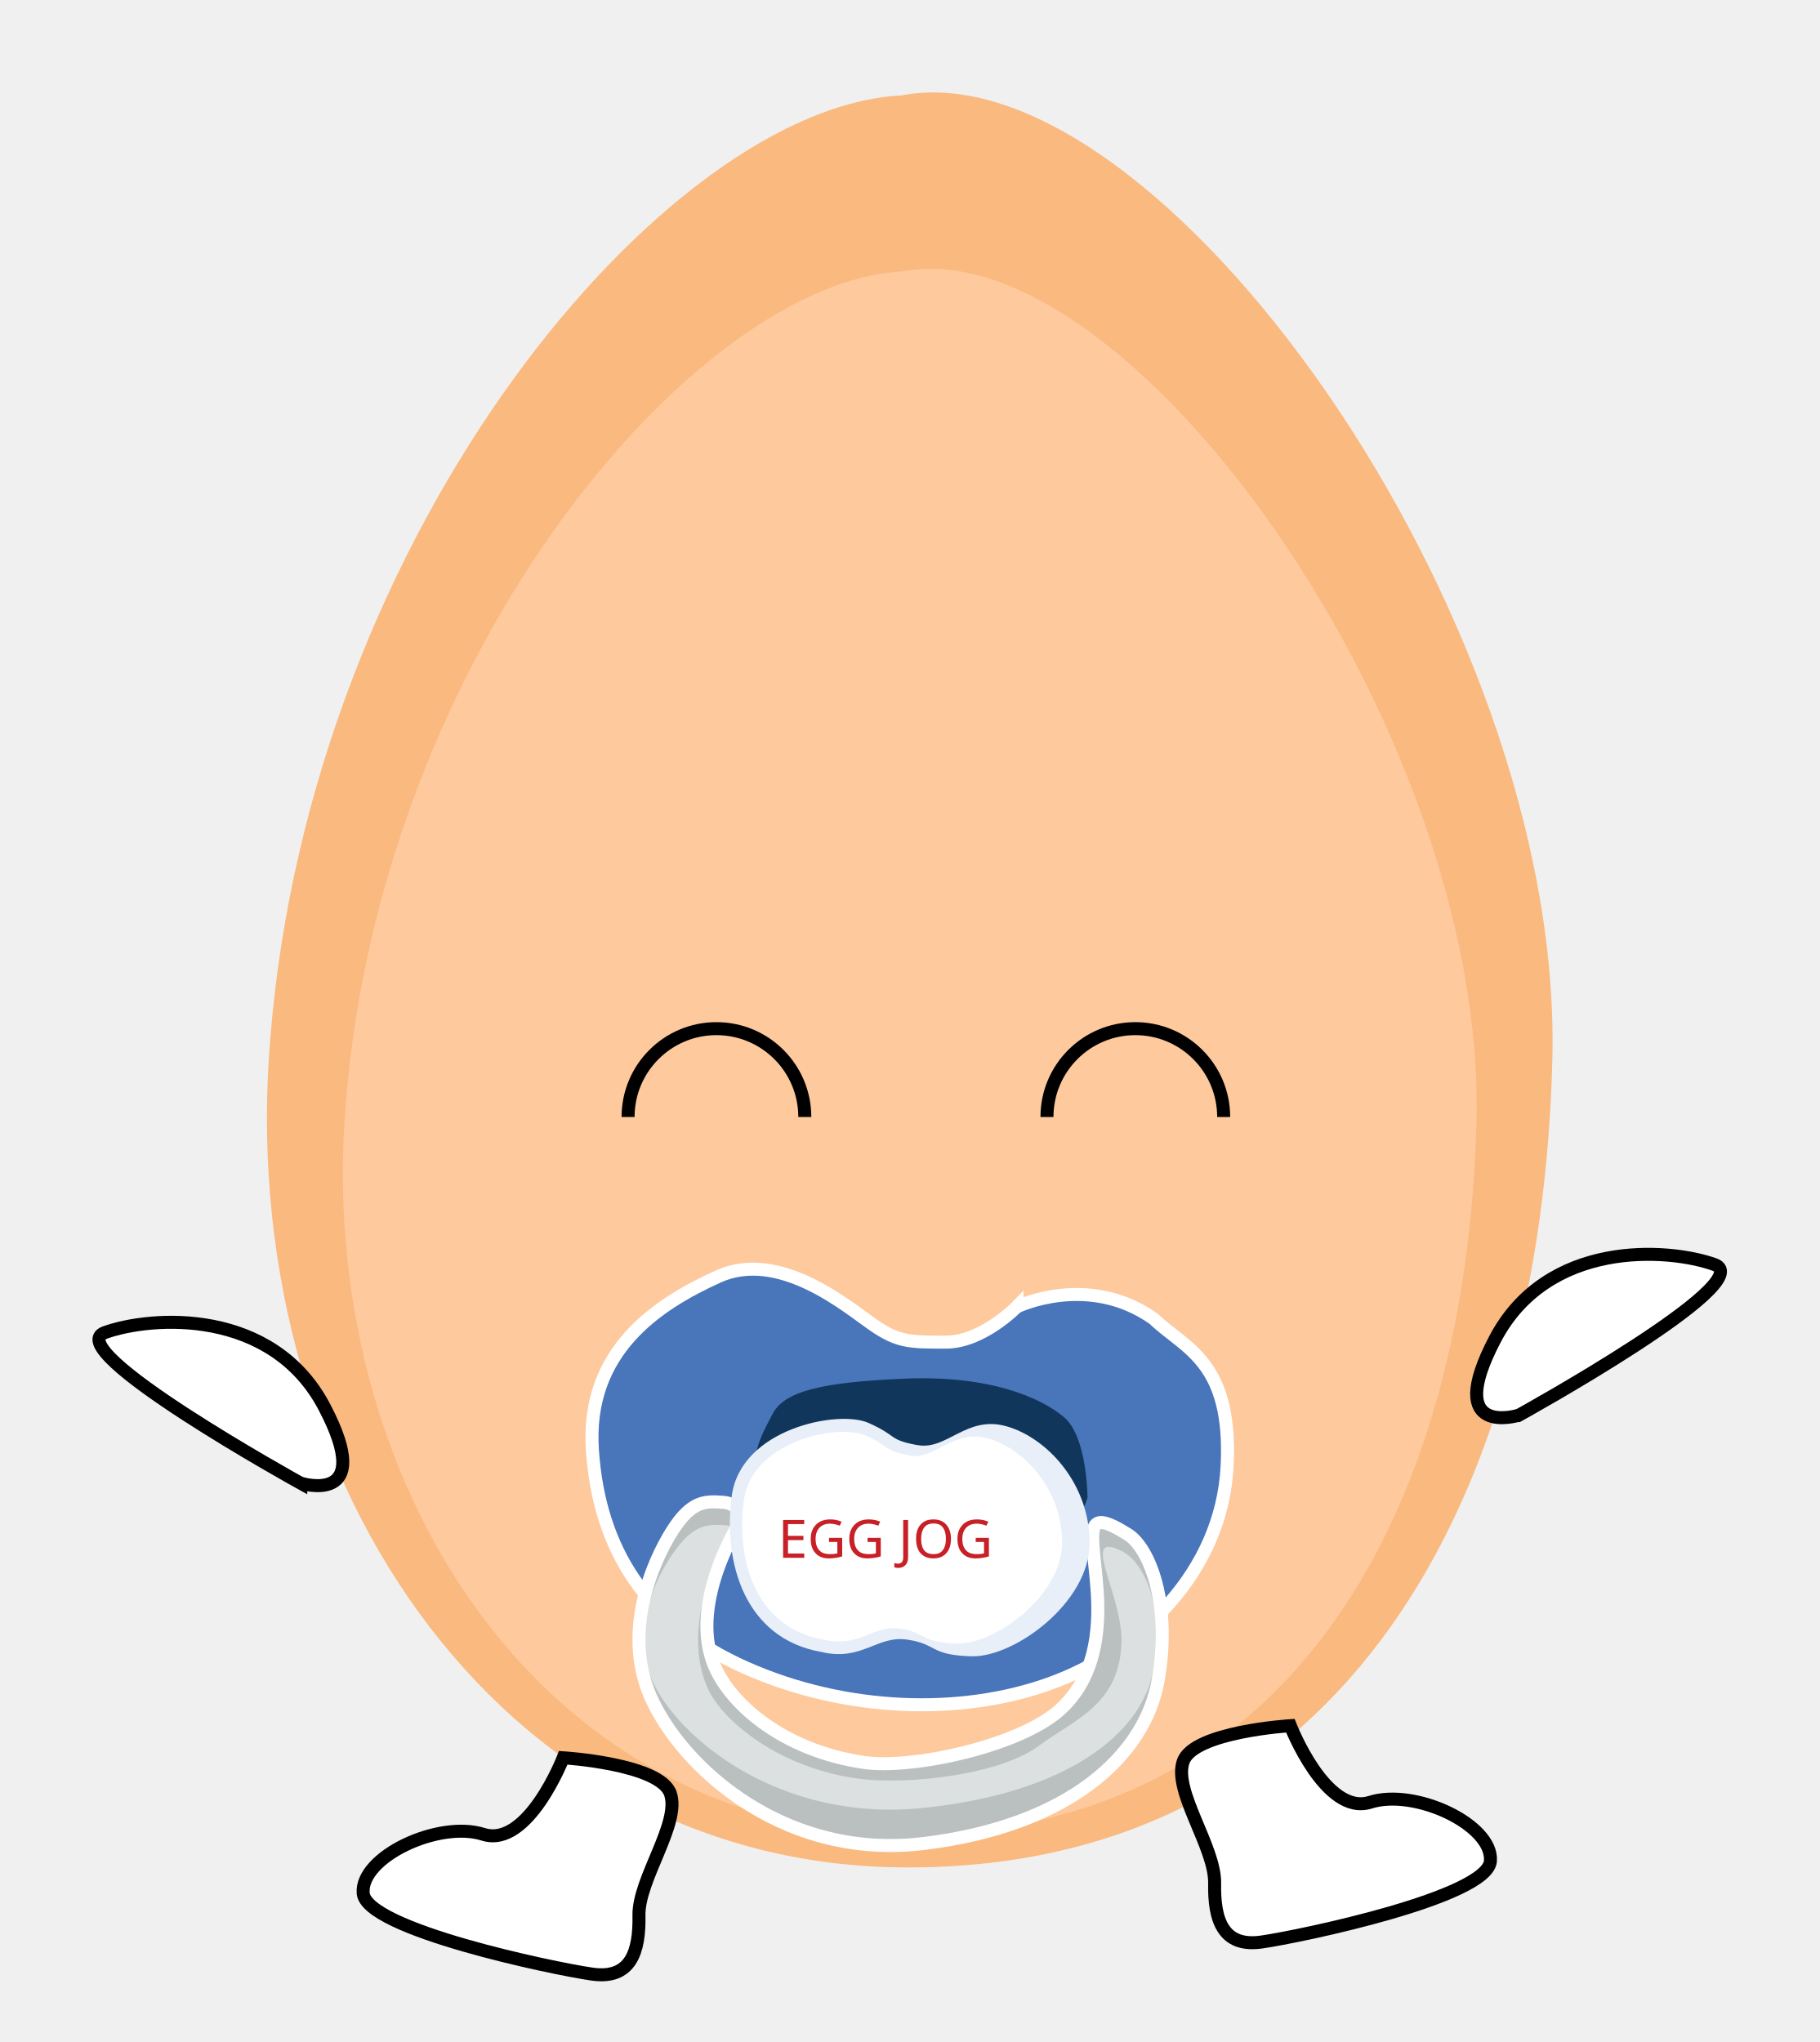
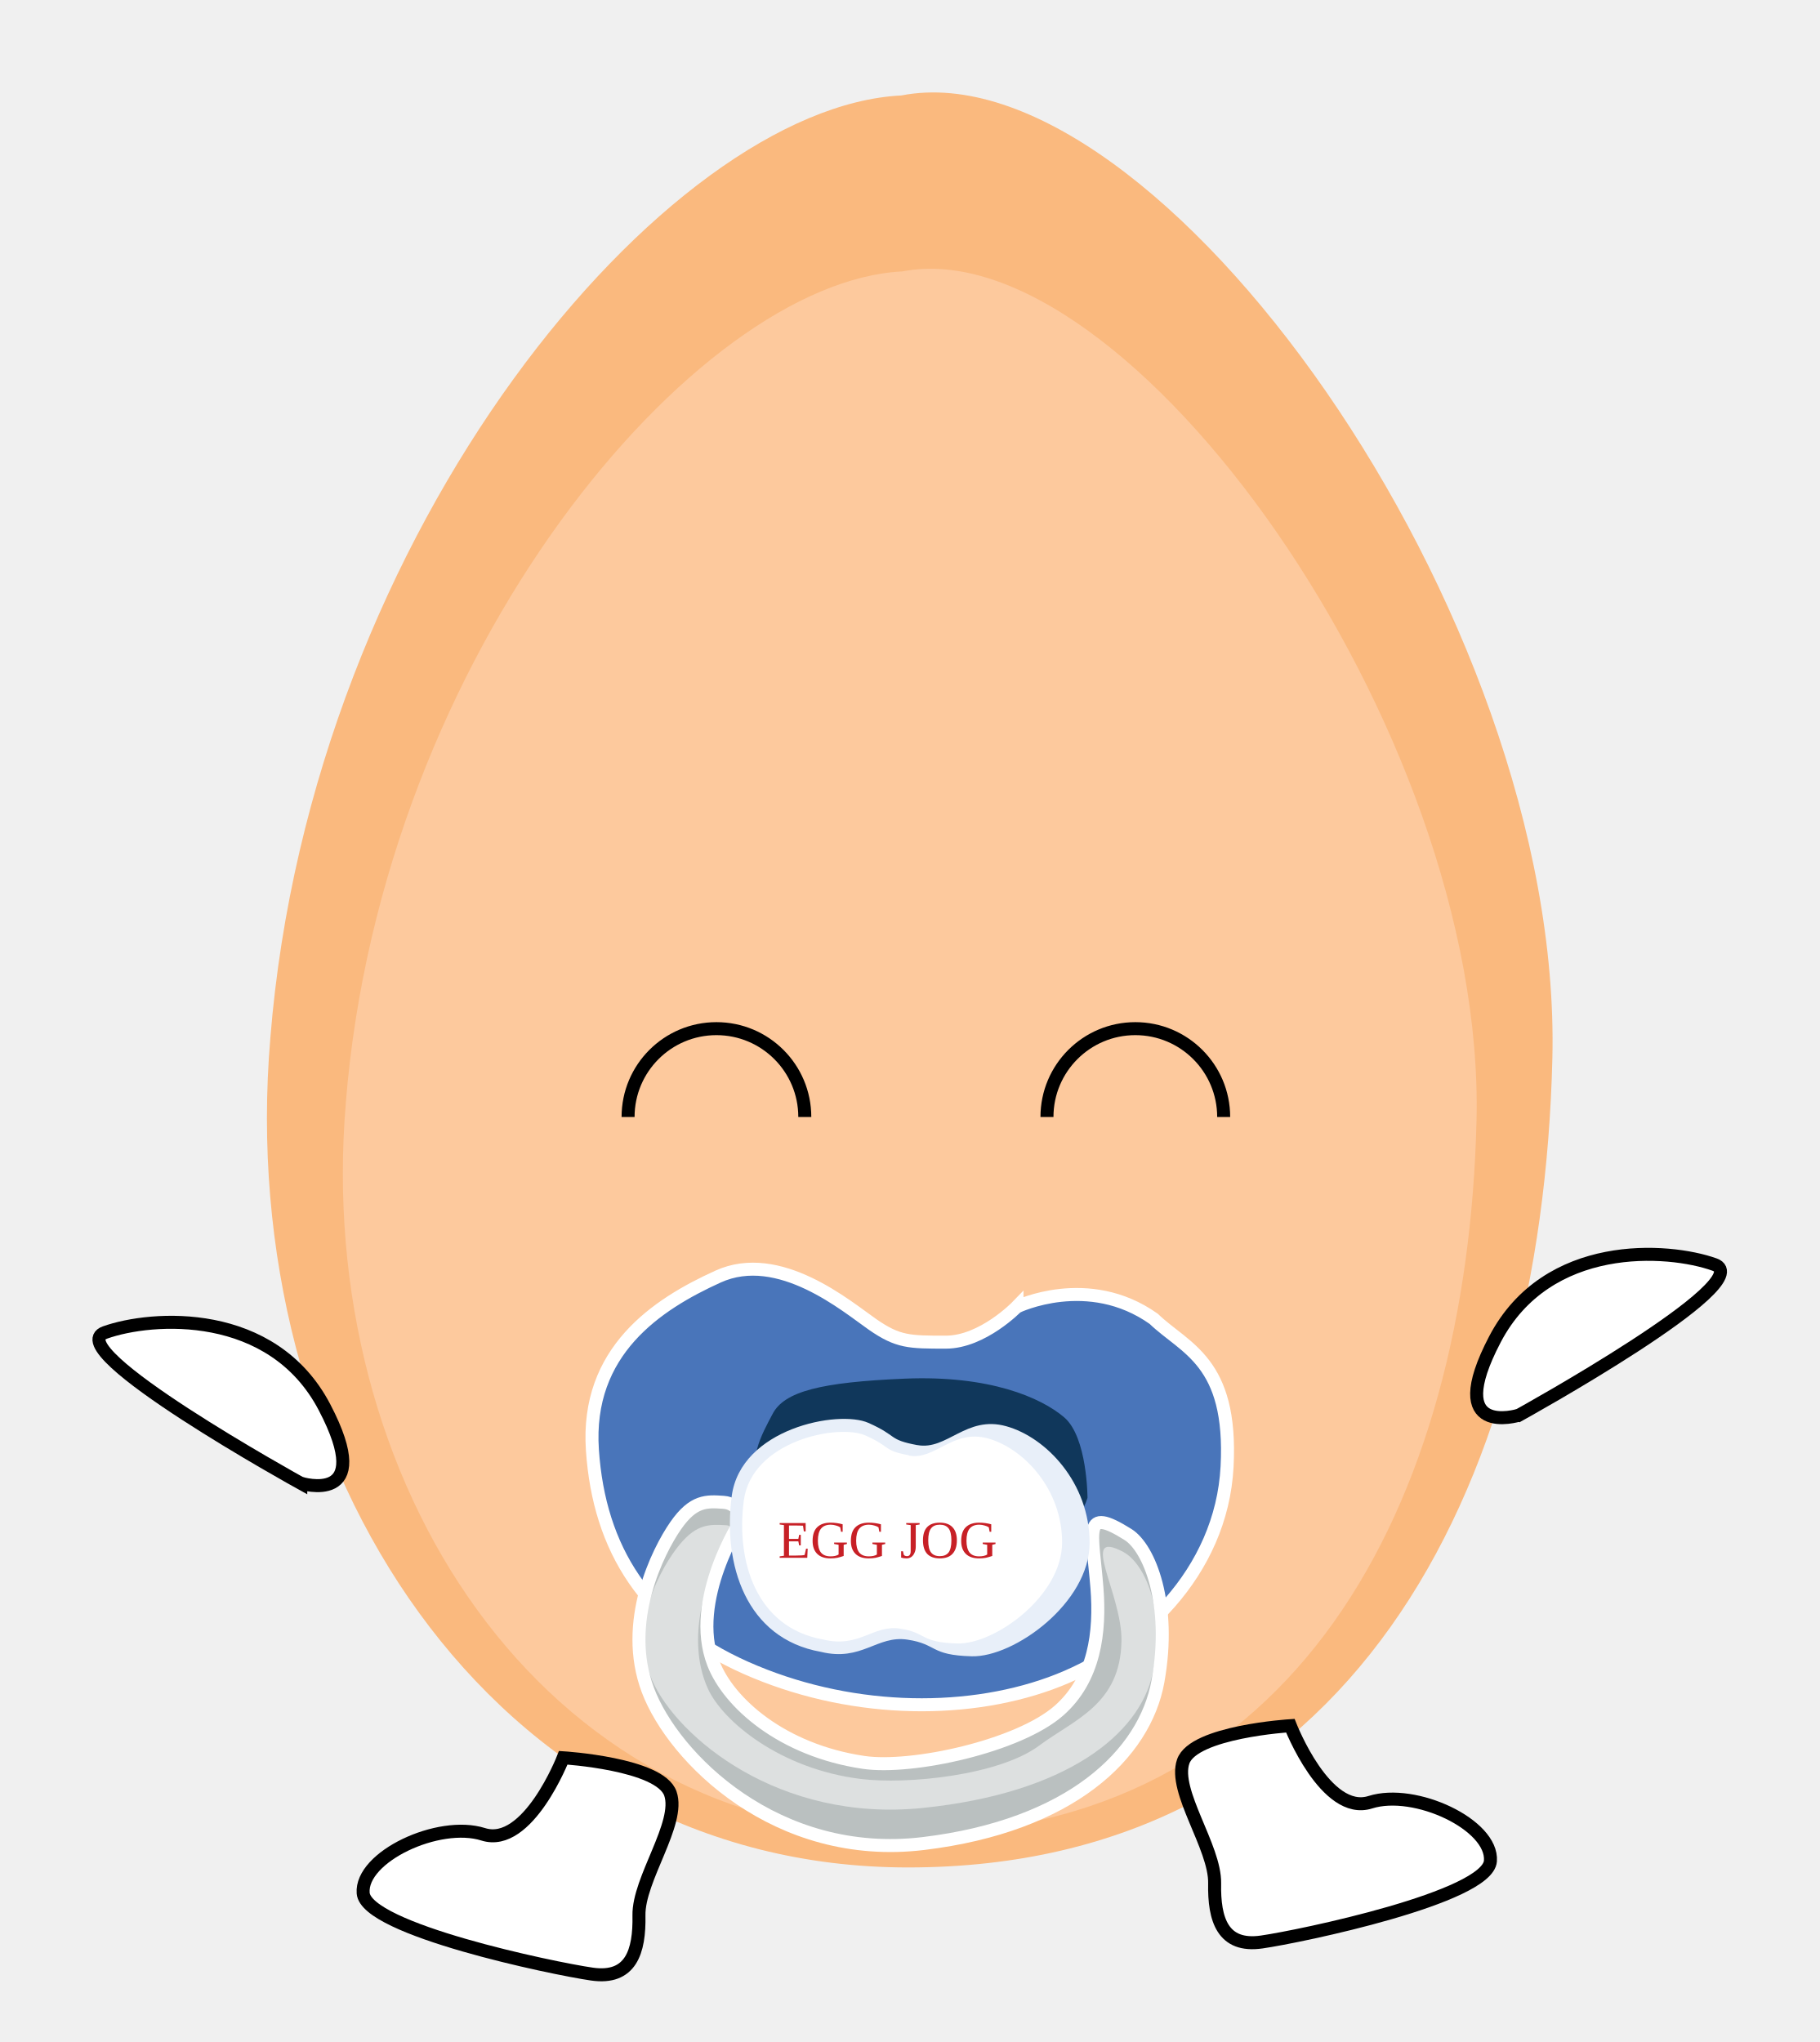
<svg xmlns="http://www.w3.org/2000/svg" xml:space="preserve" height="157.14px" viewBox="0 0 140 157.143" width="140px" version="1.1" y="0px" x="0px" enable-background="new 0 0 140 157.143">
  <path d="m20.799 79.901c3.161-39.472 30.581-71.67 48.555-72.555 19.552-3.798 50.919 39.894 50.097 74.1-0.809 33.67-15.877 62.264-49.582 62.264-32.088 0-51.862-30.95-49.069-63.809z" fill="#FAB97E" />
  <path d="m26.607 84.878c2.788-34.813 26.971-63.21 42.823-63.991 17.245-3.35 44.909 35.185 44.184 65.352-0.713 29.697-14.004 54.916-43.73 54.916-28.296 0-45.736-27.3-43.273-56.282z" fill="#FDC99D" />
  <path stroke="#fff" stroke-miterlimit="10" d="m78.255 100.55s-2.65 2.736-5.474 2.736c-2.822 0-3.677 0-5.645-1.367-1.967-1.369-7.184-5.816-11.888-3.678-4.704 2.137-10.178 5.73-9.665 13.342s4.105 13.342 11.803 16.764c7.697 3.42 16.593 3.678 23.435 1.197s13.172-8.553 13.599-16.678c0.428-8.125-3.249-9.066-5.645-11.375-5.046-3.579-10.52-0.93-10.52-0.93z" fill="#4975BA" />
  <path stroke="#fff" stroke-miterlimit="10" d="m57.038 116.98s-0.086-1.283-1.369-1.369-2.309-0.172-3.678 1.797c-1.369 1.967-4.105 7.439-2.138 12.658 1.967 5.217 9.921 13.17 21.21 11.803 11.291-1.369 17.021-6.844 18.039-12.488 1.074-5.963-0.67-10.262-2.301-11.289-3.551-2.232-2.738-0.256-2.395 4.105 0.268 3.41-0.172 7.014-2.908 9.432-3.115 2.752-11.333 4.549-15.053 3.996-6.3-0.936-10.378-4.6-11.546-7.611-1.892-4.89 2.139-11.04 2.139-11.04z" fill="#BAC0C0" />
  <path opacity=".5" d="m54.735 121.16s2.426-3.713 1.167-3.785c-1.258-0.07-2.265-0.141-3.607 1.488-1.341 1.631-4.026 6.166-2.097 10.49 1.93 4.322 9.73 10.912 20.803 9.779 11.071-1.135 16.691-5.67 17.689-10.348 1.054-4.941-0.656-8.504-2.256-9.354-3.482-1.852-0.076 3.232-0.14 6.861-0.085 4.898-3.646 6.035-6.329 8.039-3.056 2.281-10.122 3.023-13.77 2.566-6.179-0.775-10.571-4.432-11.717-6.928-1.856-4.05 0.257-8.82 0.257-8.82z" fill="#fff" />
  <path d="m83.68 115.28s0-4.684-1.801-6.214-5.763-3.242-12.247-2.972c-6.483 0.271-9.275 0.99-10.176 2.702-0.9 1.711-1.98 3.527-0.99 6.086 0.99 2.558 8.014 5.53 13.238 5.53 5.123-0.01 10.806-1.36 11.976-5.14z" fill="#10375B" />
  <path d="m70.585 111.21c-2.289-0.428-1.454-0.686-3.763-1.711-2.31-1.027-9.835 0.428-10.52 5.645s1.07 10.947 6.864 11.975c3.143 0.77 4.309-1.291 6.649-0.941s1.711 1.199 4.961 1.283c3.25 0.086 9.066-4.105 9.066-8.725 0-4.617-3.336-8.125-6.416-8.98-3.077-0.86-4.552 1.88-6.841 1.45z" fill="#E8EFF9" />
  <path d="m69.935 111.99c-2.036-0.381-1.293-0.609-3.348-1.525-2.054-0.914-8.748 0.381-9.357 5.031s0.952 9.758 6.105 10.672c2.795 0.688 3.833-1.148 5.914-0.838 2.082 0.311 1.522 1.068 4.413 1.145 2.891 0.074 8.064-3.66 8.064-7.775 0-4.117-2.968-7.242-5.707-8.006-2.737-0.74-4.047 1.7-6.084 1.32z" fill="#fff" />
-   <text font-size="4.075" font-family="'Kalinga-Bold'" transform="translate(59.867 119.88)" fill="#C72026">EGG JOG</text>
+   <text font-size="4.075" transform="translate(59.867 119.88)" fill="#C72026">EGG JOG</text>
  <path stroke="#000" stroke-miterlimit="10" d="m48.328 85.958c0-3.754 3.044-6.798 6.799-6.798s6.799 3.044 6.799 6.798" fill="none" />
  <path stroke="#000" stroke-miterlimit="10" d="m80.561 85.958c0-3.754 3.044-6.798 6.799-6.798s6.798 3.044 6.798 6.798" fill="none" />
  <path stroke="#000" stroke-miterlimit="10" d="m116.86 108.91s-5.842 1.822-1.826-5.848c4.015-7.67 13.289-7.035 16.893-5.748s-15.06 11.598-15.06 11.598z" fill="#fff" />
  <path stroke="#000" stroke-miterlimit="10" d="m23.141 114.14s5.842 1.822 1.826-5.847c-4.015-7.671-13.29-7.036-16.893-5.748-3.604 1.29 15.067 11.6 15.067 11.6z" fill="#fff" />
  <path stroke="#000" stroke-miterlimit="10" d="m43.34 135.27s7.445 0.459 8.243 2.753-2.472 6.587-2.418 9.381-0.622 4.942-3.615 4.513-17.392-3.438-17.606-6.232c-0.215-2.793 5.802-5.613 9.241-4.525s6.155-5.89 6.155-5.89z" fill="#fff" />
  <path stroke="#000" stroke-miterlimit="10" d="m99.288 132.8s-7.445 0.46-8.243 2.754c-0.798 2.293 2.472 6.586 2.418 9.381-0.054 2.793 0.622 4.942 3.615 4.513s17.392-3.438 17.606-6.232-5.803-5.614-9.24-4.526c-3.44 1.1-6.152-5.88-6.152-5.88z" fill="#fff" />
</svg>
